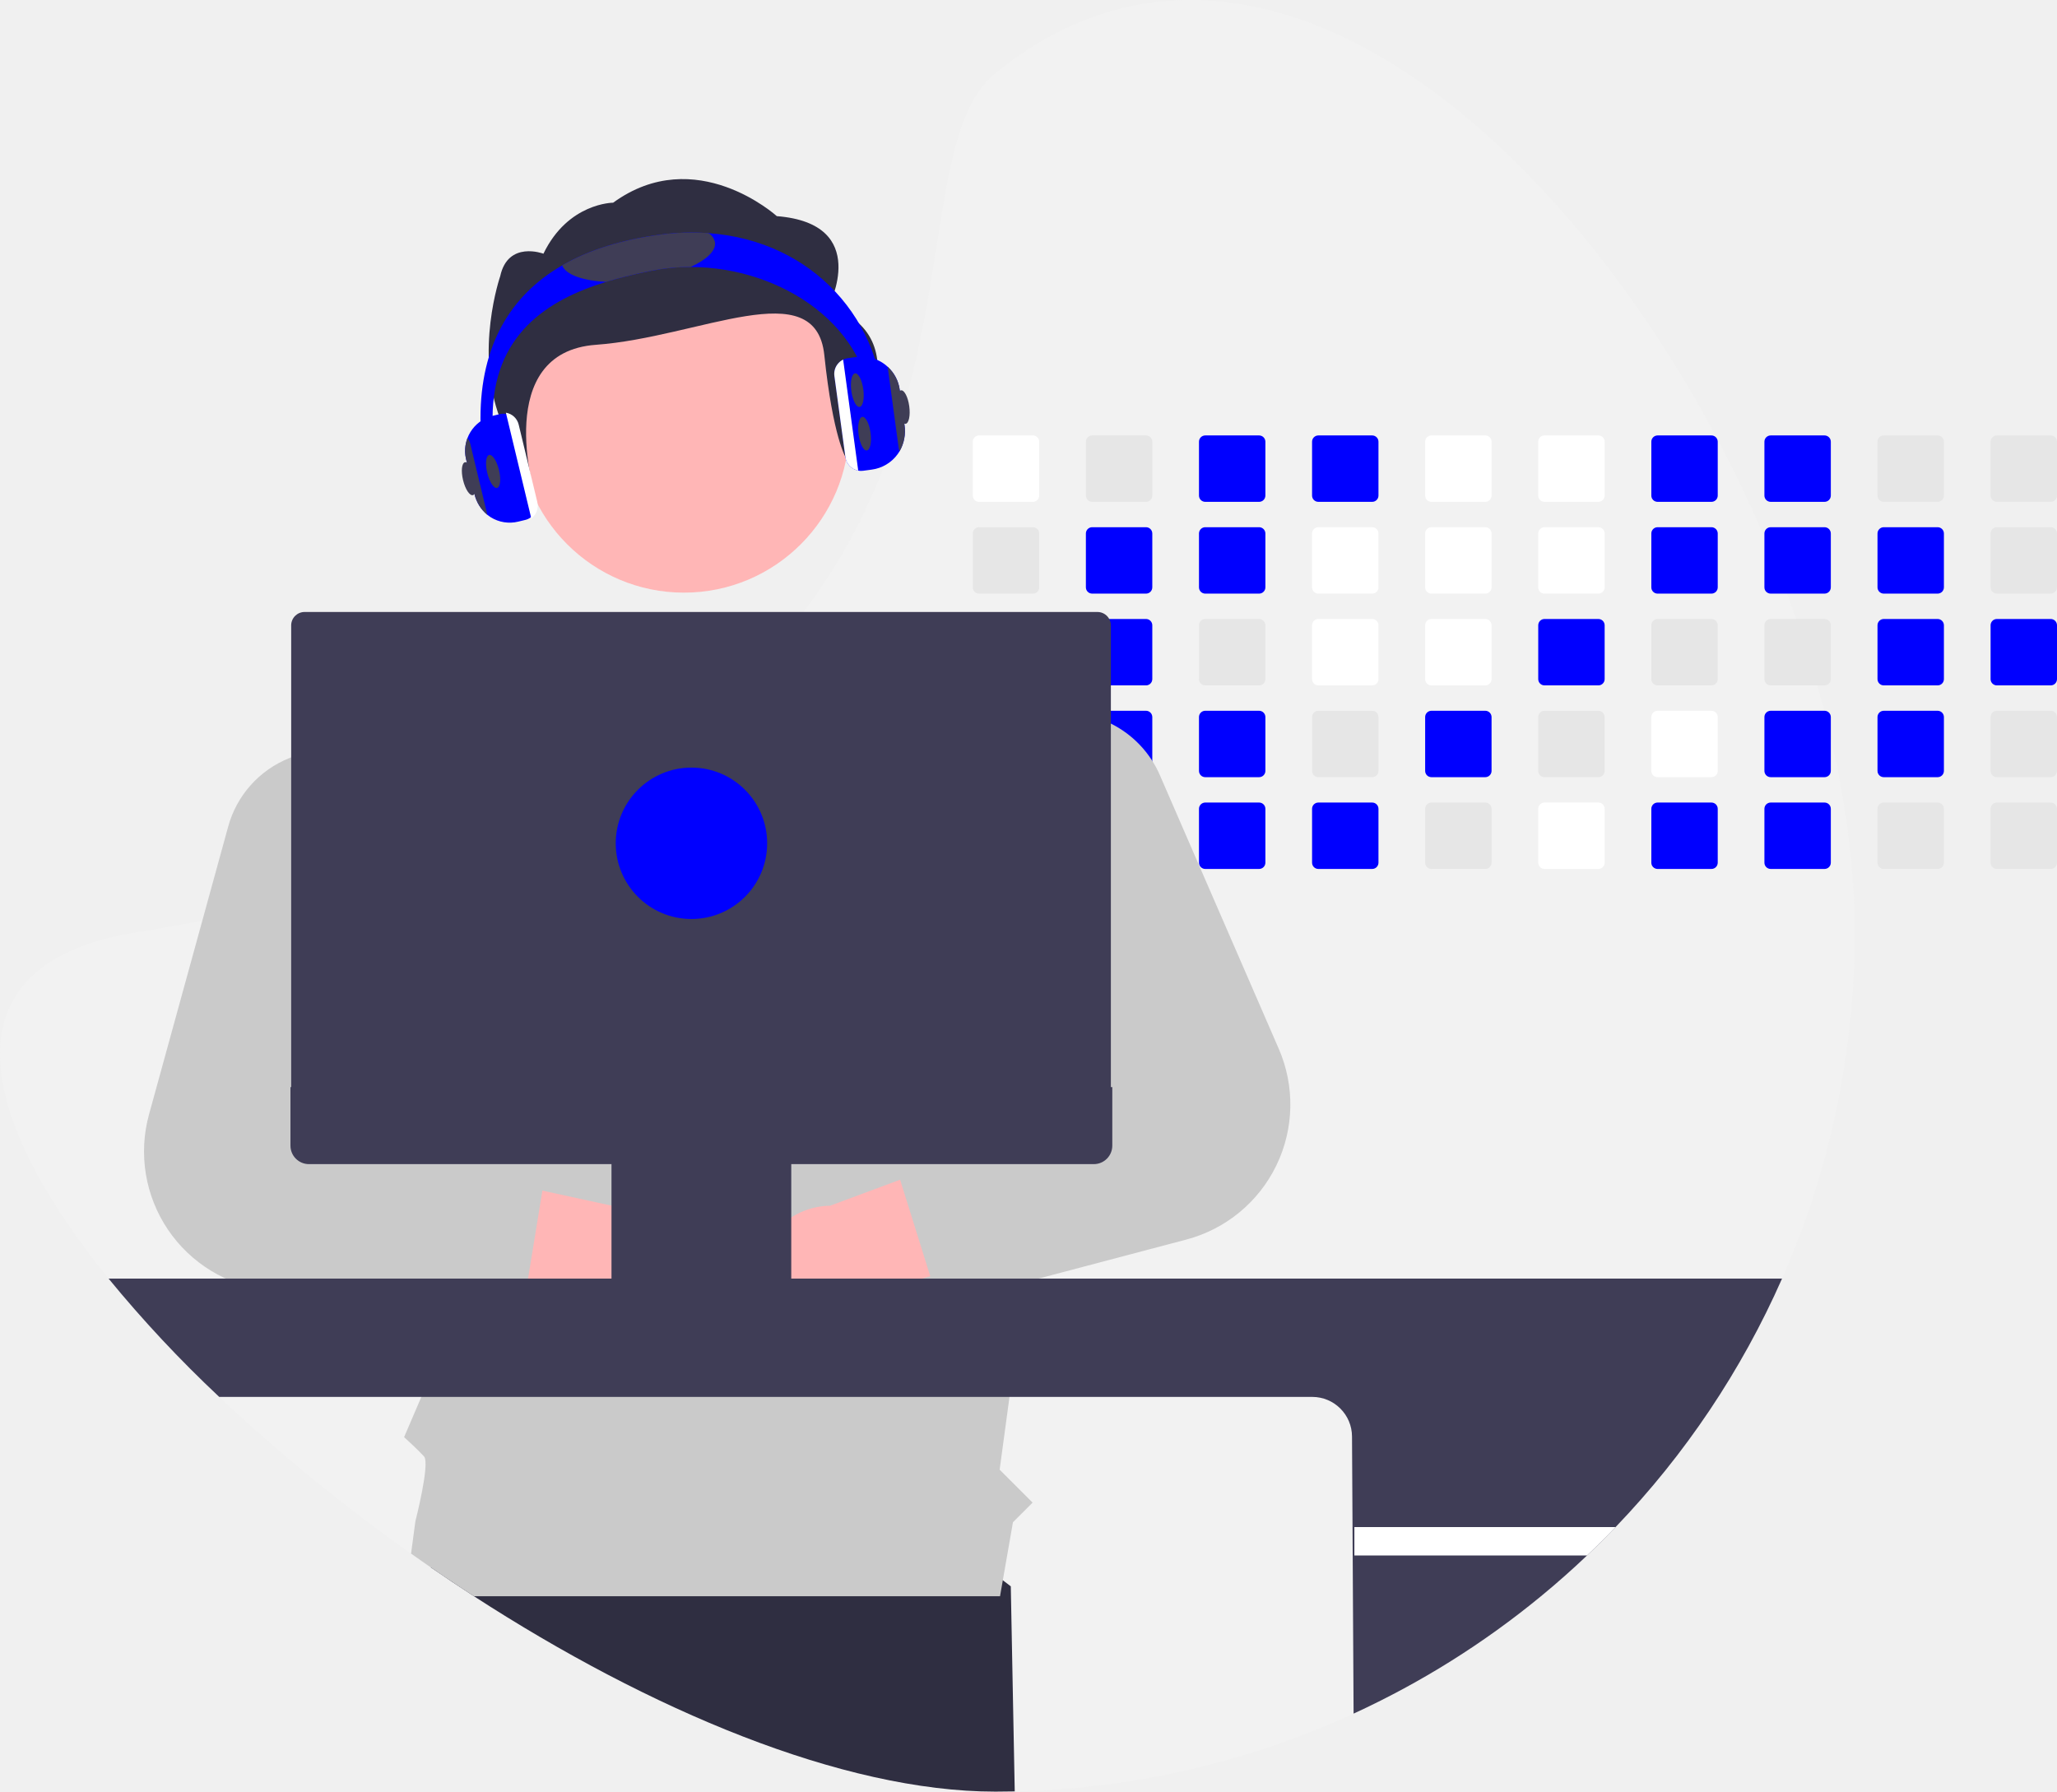
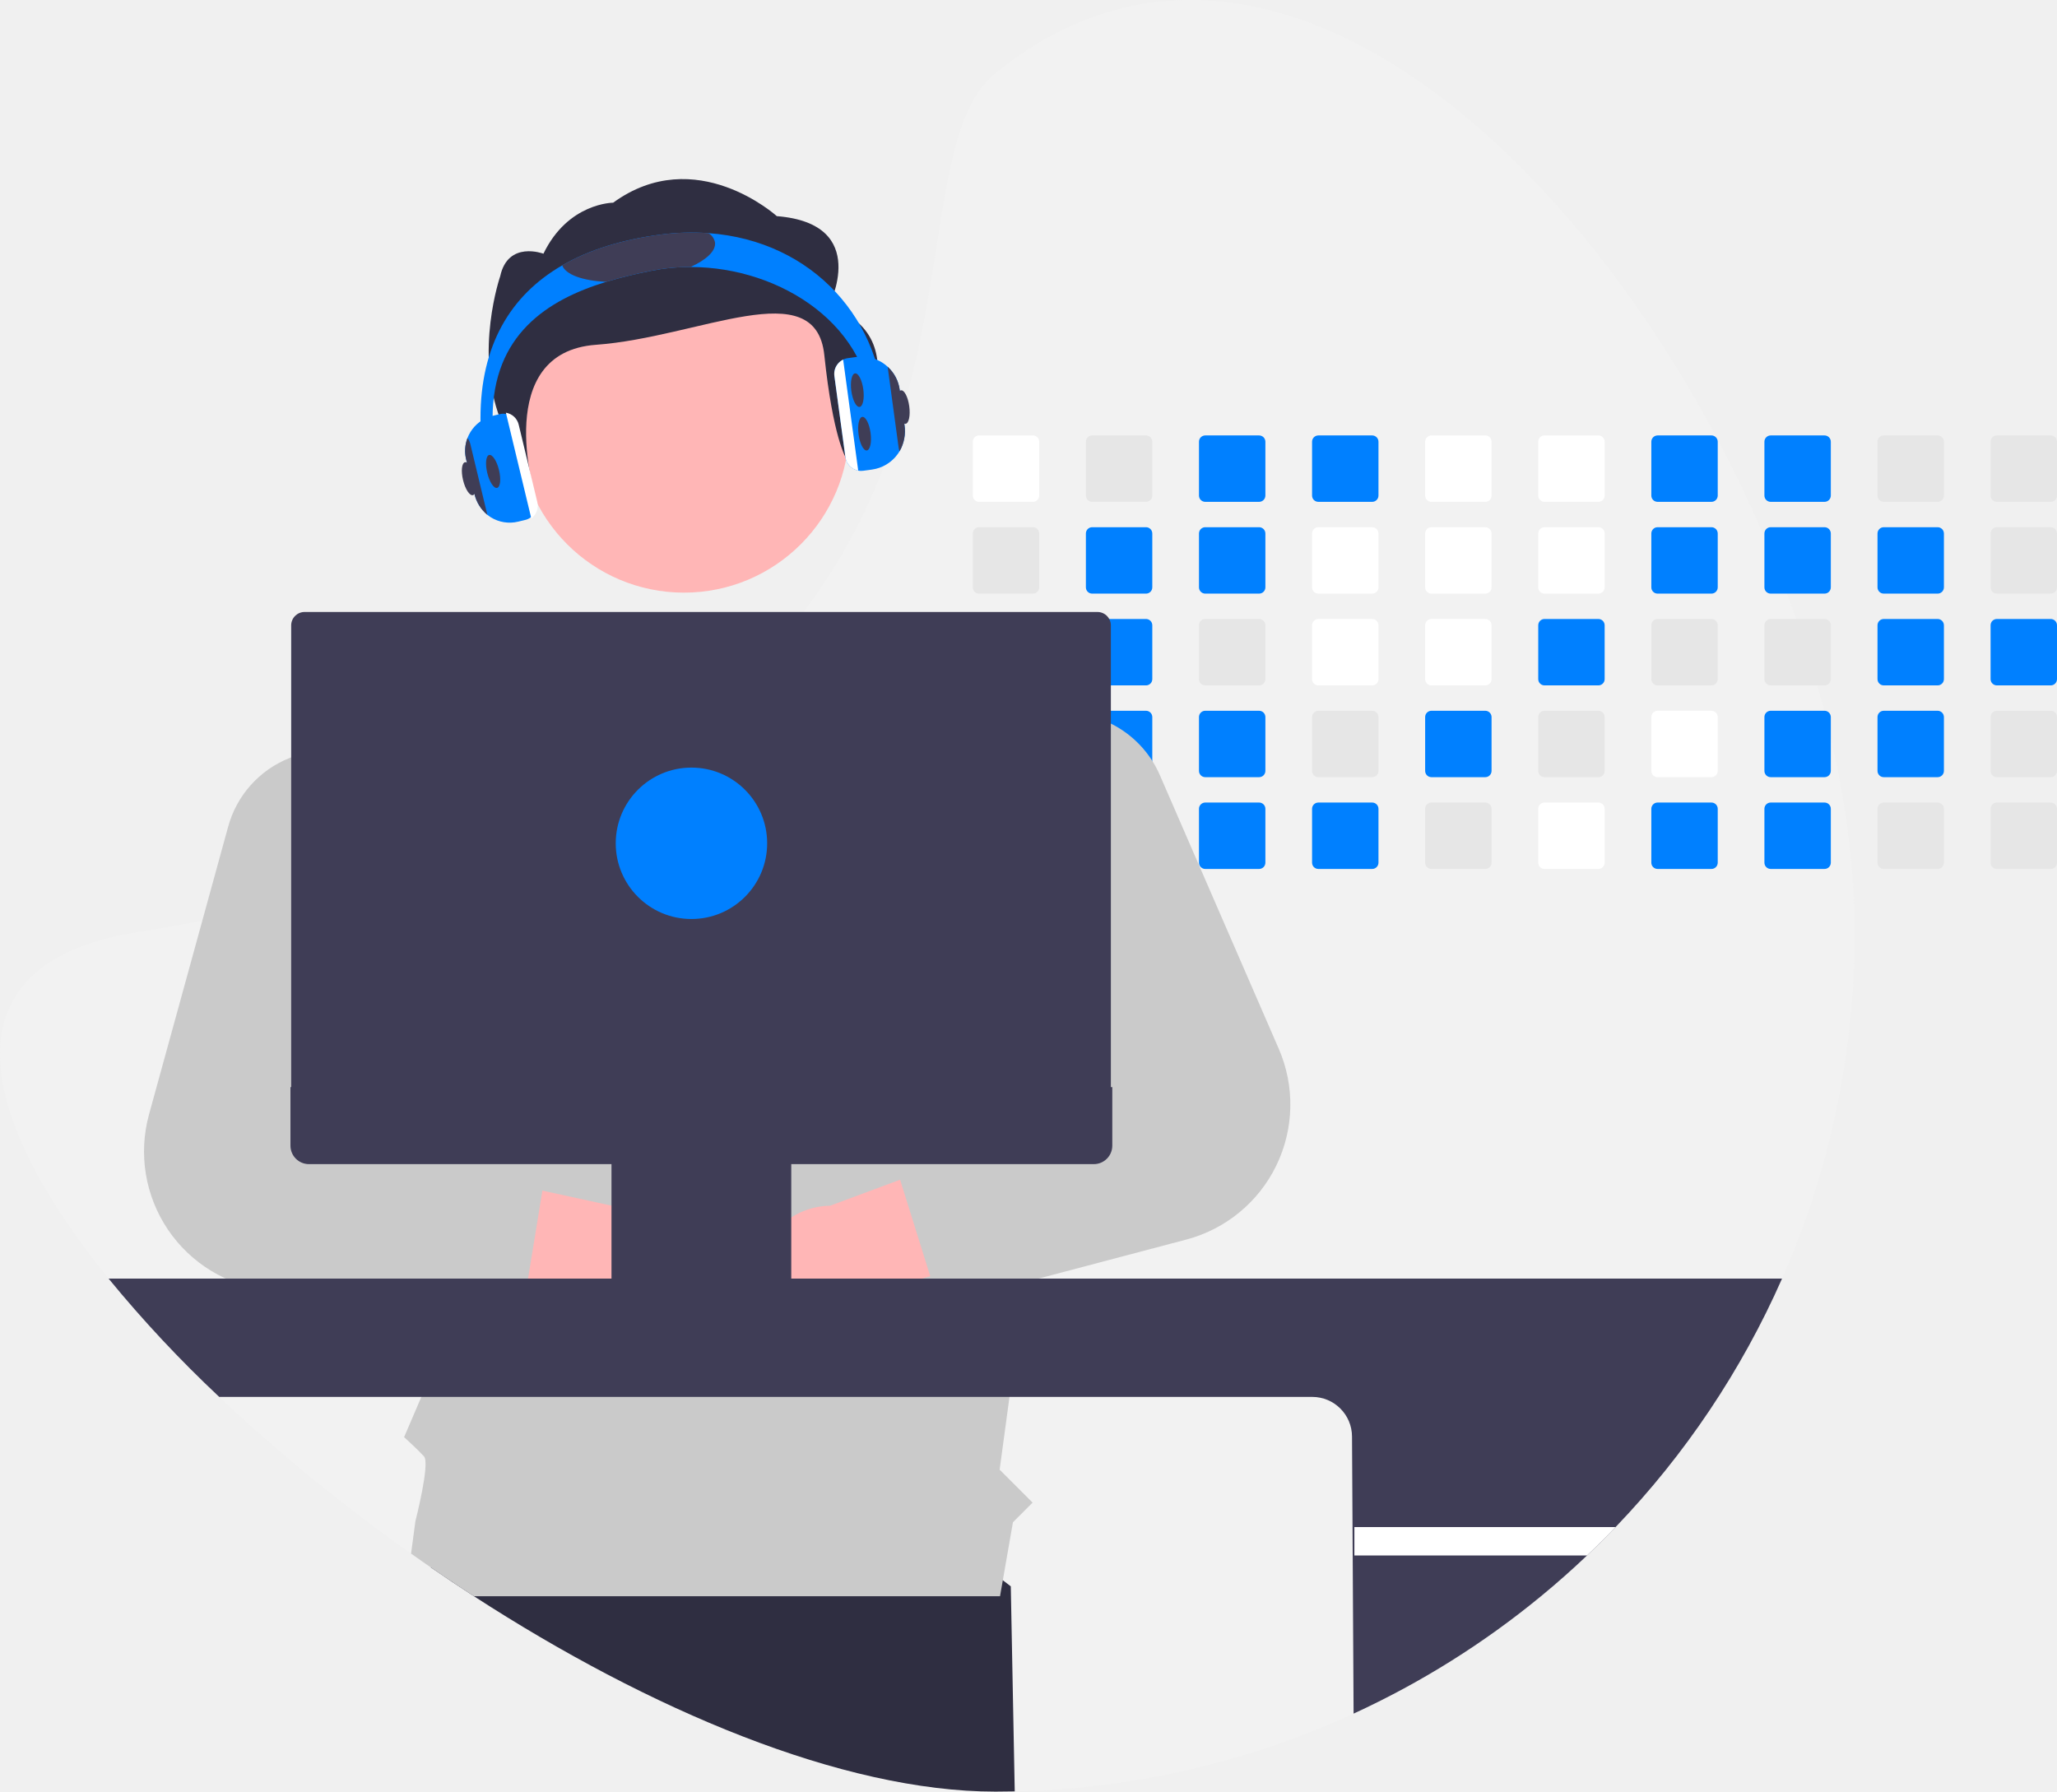
<svg xmlns="http://www.w3.org/2000/svg" data-name="Layer 1" width="850.538" height="740.83" viewBox="0 0 850.538 740.83">
  <path d="M941.609,465.125a354.21,354.21,0,0,1-98.85,245.9q-5.745,6.015-11.8,11.74-9.225,8.775-19.07,16.87a353.934,353.934,0,0,1-217.58,80.69q-3.975.09-7.98.09c-63.43,0-143.21-33.88-215.61-80.78q-8.985-5.82-17.81-11.91-4.125-2.82-8.21-5.72a730.43,730.43,0,0,1-79.32-64.8,514.116,514.116,0,0,1-45.75-48.92c-55.63-68.62-67.9-130.45,11.41-143.16q14.085-2.25,27.34-4.81,19.2-3.69,36.75-7.97,23.64-5.745,44.42-12.46,6.99-2.25,13.66-4.59c65.74-23.09,109.74-53.2,139.69-85.87q7.62-8.295,14.05-16.79a236.055,236.055,0,0,0,17.83-27.12,254.898,254.898,0,0,0,18.41-41.05l.27-.78c23.83-68.74,16.58-132.5,42.87-153.84,112.38-91.23,252.29,38.69,317.96,191.9q4.965,11.58,9.34,23.3,1.965,5.235,3.79,10.49,4.8,13.695,8.71,27.46,1.5,5.25,2.86,10.49c.97,3.77,1.9,7.53,2.76,11.29C938.139,412.305,941.609,439.455,941.609,465.125Z" transform="translate(-174.731 -79.58524)" fill="#f2f2f2" />
  <path d="M594.309,820.325q-3.975.09-7.98.09c-63.43,0-143.21-33.88-215.61-80.78q-8.985-5.82-17.81-11.91l5.16-31.4,156.21-20.74,78.4,59.95Z" transform="translate(-174.731 -79.58524)" fill="#2f2e41" />
  <path d="M601.829,259.635h-22.26a2.601,2.601,0,0,0-2.6,2.6v22.27a2.593,2.593,0,0,0,2.6,2.59h22.26a2.599,2.599,0,0,0,2.6-2.59v-22.27A2.608,2.608,0,0,0,601.829,259.635Z" transform="translate(-174.731 -79.58524)" fill="#fff" />
  <path d="M601.829,297.585h-22.26a2.601,2.601,0,0,0-2.6,2.6v22.27a2.593,2.593,0,0,0,2.6,2.59h22.26a2.599,2.599,0,0,0,2.6-2.59v-22.27A2.608,2.608,0,0,0,601.829,297.585Z" transform="translate(-174.731 -79.58524)" fill="#e6e6e6" />
  <path d="M601.829,335.535h-22.26a2.601,2.601,0,0,0-2.6,2.6v22.26a2.595,2.595,0,0,0,2.6,2.6h22.26a2.601,2.601,0,0,0,2.6-2.6v-22.26A2.608,2.608,0,0,0,601.829,335.535Z" transform="translate(-174.731 -79.58524)" fill="#e6e6e6" />
  <path d="M604.389,375.625a2.617,2.617,0,0,0-2.56-2.14h-22.26a2.601,2.601,0,0,0-2.6,2.6v22.26a2.595,2.595,0,0,0,2.6,2.6h22.26a2.601,2.601,0,0,0,2.6-2.6v-22.26A2.313,2.313,0,0,0,604.389,375.625Z" transform="translate(-174.731 -79.58524)" fill="#e6e6e6" />
  <path d="M602.839,411.635a2.634,2.634,0,0,0-1.01-.2h-22.26a2.595,2.595,0,0,0-2.6,2.6v22.26a2.588,2.588,0,0,0,2.6,2.6h22.26a2.601,2.601,0,0,0,2.6-2.6v-22.26A2.616,2.616,0,0,0,602.839,411.635Z" transform="translate(-174.731 -79.58524)" fill="#e6e6e6" />
  <path d="M648.589,259.635h-22.26a2.601,2.601,0,0,0-2.6,2.6v22.27a2.593,2.593,0,0,0,2.6,2.59h22.26a2.599,2.599,0,0,0,2.6-2.59v-22.27A2.608,2.608,0,0,0,648.589,259.635Z" transform="translate(-174.731 -79.58524)" fill="#e6e6e6" />
-   <path d="M648.589,297.585h-22.26a2.601,2.601,0,0,0-2.6,2.6v22.27a2.593,2.593,0,0,0,2.6,2.59h22.26a2.599,2.599,0,0,0,2.6-2.59v-22.27A2.608,2.608,0,0,0,648.589,297.585Z" transform="translate(-174.731 -79.58524)" fill="#0000FF" />
-   <path d="M648.589,335.535h-22.26a2.601,2.601,0,0,0-2.6,2.6v22.26a2.595,2.595,0,0,0,2.6,2.6h22.26a2.601,2.601,0,0,0,2.6-2.6v-22.26A2.608,2.608,0,0,0,648.589,335.535Z" transform="translate(-174.731 -79.58524)" fill="#0000FF" />
-   <path d="M648.589,373.485h-22.26a2.593,2.593,0,0,0-2.46,1.78,2.478,2.478,0,0,0-.14.82v22.26a2.595,2.595,0,0,0,2.6,2.6h22.26a2.601,2.601,0,0,0,2.6-2.6v-22.26A2.608,2.608,0,0,0,648.589,373.485Z" transform="translate(-174.731 -79.58524)" fill="#0000FF" />
+   <path d="M648.589,297.585h-22.26a2.601,2.601,0,0,0-2.6,2.6v22.27a2.593,2.593,0,0,0,2.6,2.59h22.26a2.599,2.599,0,0,0,2.6-2.59v-22.27A2.608,2.608,0,0,0,648.589,297.585Z" transform="translate(-174.731 -79.58524)" fill="#0080FF" />
+   <path d="M648.589,335.535h-22.26a2.601,2.601,0,0,0-2.6,2.6v22.26a2.595,2.595,0,0,0,2.6,2.6h22.26a2.601,2.601,0,0,0,2.6-2.6v-22.26A2.608,2.608,0,0,0,648.589,335.535Z" transform="translate(-174.731 -79.58524)" fill="#0080FF" />
+   <path d="M648.589,373.485h-22.26a2.593,2.593,0,0,0-2.46,1.78,2.478,2.478,0,0,0-.14.82v22.26a2.595,2.595,0,0,0,2.6,2.6h22.26a2.601,2.601,0,0,0,2.6-2.6v-22.26A2.608,2.608,0,0,0,648.589,373.485Z" transform="translate(-174.731 -79.58524)" fill="#0080FF" />
  <path d="M648.589,411.435h-22.26a2.595,2.595,0,0,0-2.6,2.6v22.26a2.595,2.595,0,0,0,2.6,2.6h22.26a2.601,2.601,0,0,0,2.6-2.6v-22.26A2.601,2.601,0,0,0,648.589,411.435Z" transform="translate(-174.731 -79.58524)" fill="#e6e6e6" />
-   <path d="M695.349,259.635h-22.26a2.601,2.601,0,0,0-2.6,2.6v22.27a2.593,2.593,0,0,0,2.6,2.59h22.26a2.599,2.599,0,0,0,2.6-2.59v-22.27A2.608,2.608,0,0,0,695.349,259.635Z" transform="translate(-174.731 -79.58524)" fill="#0000FF" />
-   <path d="M695.349,297.585h-22.26a2.601,2.601,0,0,0-2.6,2.6v22.27a2.593,2.593,0,0,0,2.6,2.59h22.26a2.599,2.599,0,0,0,2.6-2.59v-22.27A2.608,2.608,0,0,0,695.349,297.585Z" transform="translate(-174.731 -79.58524)" fill="#0000FF" />
+   <path d="M695.349,259.635h-22.26a2.601,2.601,0,0,0-2.6,2.6v22.27a2.593,2.593,0,0,0,2.6,2.59h22.26a2.599,2.599,0,0,0,2.6-2.59v-22.27A2.608,2.608,0,0,0,695.349,259.635Z" transform="translate(-174.731 -79.58524)" fill="#0080FF" />
+   <path d="M695.349,297.585h-22.26a2.601,2.601,0,0,0-2.6,2.6v22.27a2.593,2.593,0,0,0,2.6,2.59h22.26a2.599,2.599,0,0,0,2.6-2.59v-22.27A2.608,2.608,0,0,0,695.349,297.585Z" transform="translate(-174.731 -79.58524)" fill="#0080FF" />
  <path d="M695.349,335.535h-22.26a2.601,2.601,0,0,0-2.6,2.6v22.26a2.595,2.595,0,0,0,2.6,2.6h22.26a2.601,2.601,0,0,0,2.6-2.6v-22.26A2.608,2.608,0,0,0,695.349,335.535Z" transform="translate(-174.731 -79.58524)" fill="#e6e6e6" />
-   <path d="M695.349,373.485h-22.26a2.601,2.601,0,0,0-2.6,2.6v22.26a2.595,2.595,0,0,0,2.6,2.6h22.26a2.601,2.601,0,0,0,2.6-2.6v-22.26A2.608,2.608,0,0,0,695.349,373.485Z" transform="translate(-174.731 -79.58524)" fill="#0000FF" />
-   <path d="M695.349,411.435h-22.26a2.595,2.595,0,0,0-2.6,2.6v22.26a2.595,2.595,0,0,0,2.6,2.6h22.26a2.601,2.601,0,0,0,2.6-2.6v-22.26A2.601,2.601,0,0,0,695.349,411.435Z" transform="translate(-174.731 -79.58524)" fill="#0000FF" />
-   <path d="M742.109,259.635h-22.26a2.601,2.601,0,0,0-2.6,2.6v22.27a2.593,2.593,0,0,0,2.6,2.59h22.26a2.599,2.599,0,0,0,2.6-2.59v-22.27A2.608,2.608,0,0,0,742.109,259.635Z" transform="translate(-174.731 -79.58524)" fill="#0000FF" />
+   <path d="M695.349,373.485h-22.26a2.601,2.601,0,0,0-2.6,2.6v22.26a2.595,2.595,0,0,0,2.6,2.6h22.26a2.601,2.601,0,0,0,2.6-2.6v-22.26A2.608,2.608,0,0,0,695.349,373.485Z" transform="translate(-174.731 -79.58524)" fill="#0080FF" />
+   <path d="M695.349,411.435h-22.26a2.595,2.595,0,0,0-2.6,2.6v22.26a2.595,2.595,0,0,0,2.6,2.6h22.26a2.601,2.601,0,0,0,2.6-2.6v-22.26A2.601,2.601,0,0,0,695.349,411.435Z" transform="translate(-174.731 -79.58524)" fill="#0080FF" />
+   <path d="M742.109,259.635h-22.26a2.601,2.601,0,0,0-2.6,2.6v22.27a2.593,2.593,0,0,0,2.6,2.59h22.26a2.599,2.599,0,0,0,2.6-2.59v-22.27A2.608,2.608,0,0,0,742.109,259.635Z" transform="translate(-174.731 -79.58524)" fill="#0080FF" />
  <path d="M742.109,297.585h-22.26a2.601,2.601,0,0,0-2.6,2.6v22.27a2.593,2.593,0,0,0,2.6,2.59h22.26a2.599,2.599,0,0,0,2.6-2.59v-22.27A2.608,2.608,0,0,0,742.109,297.585Z" transform="translate(-174.731 -79.58524)" fill="#fff" />
  <path d="M742.109,335.535h-22.26a2.601,2.601,0,0,0-2.6,2.6v22.26a2.595,2.595,0,0,0,2.6,2.6h22.26a2.601,2.601,0,0,0,2.6-2.6v-22.26A2.608,2.608,0,0,0,742.109,335.535Z" transform="translate(-174.731 -79.58524)" fill="#fff" />
  <path d="M742.109,373.485h-22.26a2.601,2.601,0,0,0-2.6,2.6v22.26a2.595,2.595,0,0,0,2.6,2.6h22.26a2.601,2.601,0,0,0,2.6-2.6v-22.26A2.608,2.608,0,0,0,742.109,373.485Z" transform="translate(-174.731 -79.58524)" fill="#e6e6e6" />
-   <path d="M742.109,411.435h-22.26a2.595,2.595,0,0,0-2.6,2.6v22.26a2.595,2.595,0,0,0,2.6,2.6h22.26a2.601,2.601,0,0,0,2.6-2.6v-22.26A2.601,2.601,0,0,0,742.109,411.435Z" transform="translate(-174.731 -79.58524)" fill="#0000FF" />
+   <path d="M742.109,411.435h-22.26a2.595,2.595,0,0,0-2.6,2.6v22.26a2.595,2.595,0,0,0,2.6,2.6h22.26a2.601,2.601,0,0,0,2.6-2.6v-22.26A2.601,2.601,0,0,0,742.109,411.435Z" transform="translate(-174.731 -79.58524)" fill="#0080FF" />
  <path d="M788.869,259.635h-22.27a2.599,2.599,0,0,0-2.59,2.6v22.27a2.591,2.591,0,0,0,2.59,2.59h22.27a2.599,2.599,0,0,0,2.6-2.59v-22.27A2.608,2.608,0,0,0,788.869,259.635Z" transform="translate(-174.731 -79.58524)" fill="#fff" />
  <path d="M788.869,297.585h-22.27a2.599,2.599,0,0,0-2.59,2.6v22.27a2.59,2.59,0,0,0,2.59,2.59h22.27a2.599,2.599,0,0,0,2.6-2.59v-22.27A2.608,2.608,0,0,0,788.869,297.585Z" transform="translate(-174.731 -79.58524)" fill="#fff" />
  <path d="M788.869,335.535h-22.27a2.599,2.599,0,0,0-2.59,2.6v22.26a2.593,2.593,0,0,0,2.59,2.6h22.27a2.601,2.601,0,0,0,2.6-2.6v-22.26A2.608,2.608,0,0,0,788.869,335.535Z" transform="translate(-174.731 -79.58524)" fill="#fff" />
-   <path d="M788.869,373.485h-22.27a2.599,2.599,0,0,0-2.59,2.6v22.26a2.593,2.593,0,0,0,2.59,2.6h22.27a2.601,2.601,0,0,0,2.6-2.6v-22.26A2.608,2.608,0,0,0,788.869,373.485Z" transform="translate(-174.731 -79.58524)" fill="#0000FF" />
+   <path d="M788.869,373.485h-22.27a2.599,2.599,0,0,0-2.59,2.6v22.26a2.593,2.593,0,0,0,2.59,2.6h22.27a2.601,2.601,0,0,0,2.6-2.6v-22.26A2.608,2.608,0,0,0,788.869,373.485Z" transform="translate(-174.731 -79.58524)" fill="#0080FF" />
  <path d="M788.869,411.435h-22.27a2.593,2.593,0,0,0-2.59,2.6v22.26a2.593,2.593,0,0,0,2.59,2.6h22.27a2.601,2.601,0,0,0,2.6-2.6v-22.26A2.601,2.601,0,0,0,788.869,411.435Z" transform="translate(-174.731 -79.58524)" fill="#e6e6e6" />
  <path d="M835.629,259.635h-22.27a2.599,2.599,0,0,0-2.59,2.6v22.27a2.591,2.591,0,0,0,2.59,2.59h22.27a2.599,2.599,0,0,0,2.6-2.59v-22.27A2.608,2.608,0,0,0,835.629,259.635Z" transform="translate(-174.731 -79.58524)" fill="#fff" />
  <path d="M835.629,297.585h-22.27a2.599,2.599,0,0,0-2.59,2.6v22.27a2.59,2.59,0,0,0,2.59,2.59h22.27a2.599,2.599,0,0,0,2.6-2.59v-22.27A2.608,2.608,0,0,0,835.629,297.585Z" transform="translate(-174.731 -79.58524)" fill="#fff" />
-   <path d="M835.629,335.535h-22.27a2.599,2.599,0,0,0-2.59,2.6v22.26a2.593,2.593,0,0,0,2.59,2.6h22.27a2.601,2.601,0,0,0,2.6-2.6v-22.26A2.608,2.608,0,0,0,835.629,335.535Z" transform="translate(-174.731 -79.58524)" fill="#0000FF" />
+   <path d="M835.629,335.535h-22.27a2.599,2.599,0,0,0-2.59,2.6v22.26a2.593,2.593,0,0,0,2.59,2.6h22.27a2.601,2.601,0,0,0,2.6-2.6v-22.26A2.608,2.608,0,0,0,835.629,335.535Z" transform="translate(-174.731 -79.58524)" fill="#0080FF" />
  <path d="M835.629,373.485h-22.27a2.599,2.599,0,0,0-2.59,2.6v22.26a2.593,2.593,0,0,0,2.59,2.6h22.27a2.601,2.601,0,0,0,2.6-2.6v-22.26A2.608,2.608,0,0,0,835.629,373.485Z" transform="translate(-174.731 -79.58524)" fill="#e6e6e6" />
  <path d="M835.629,411.435h-22.27a2.593,2.593,0,0,0-2.59,2.6v22.26a2.593,2.593,0,0,0,2.59,2.6h22.27a2.601,2.601,0,0,0,2.6-2.6v-22.26A2.601,2.601,0,0,0,835.629,411.435Z" transform="translate(-174.731 -79.58524)" fill="#fff" />
-   <path d="M882.389,259.635h-22.27a2.599,2.599,0,0,0-2.59,2.6v22.27a2.591,2.591,0,0,0,2.59,2.59h22.27a2.599,2.599,0,0,0,2.6-2.59v-22.27A2.608,2.608,0,0,0,882.389,259.635Z" transform="translate(-174.731 -79.58524)" fill="#0000FF" />
-   <path d="M882.389,297.585h-22.27a2.599,2.599,0,0,0-2.59,2.6v22.27a2.59,2.59,0,0,0,2.59,2.59h22.27a2.599,2.599,0,0,0,2.6-2.59v-22.27A2.608,2.608,0,0,0,882.389,297.585Z" transform="translate(-174.731 -79.58524)" fill="#0000FF" />
+   <path d="M882.389,259.635h-22.27a2.599,2.599,0,0,0-2.59,2.6v22.27a2.591,2.591,0,0,0,2.59,2.59h22.27a2.599,2.599,0,0,0,2.6-2.59v-22.27A2.608,2.608,0,0,0,882.389,259.635Z" transform="translate(-174.731 -79.58524)" fill="#0080FF" />
+   <path d="M882.389,297.585h-22.27a2.599,2.599,0,0,0-2.59,2.6v22.27a2.59,2.59,0,0,0,2.59,2.59h22.27a2.599,2.599,0,0,0,2.6-2.59v-22.27A2.608,2.608,0,0,0,882.389,297.585Z" transform="translate(-174.731 -79.58524)" fill="#0080FF" />
  <path d="M882.389,335.535h-22.27a2.599,2.599,0,0,0-2.59,2.6v22.26a2.593,2.593,0,0,0,2.59,2.6h22.27a2.601,2.601,0,0,0,2.6-2.6v-22.26A2.608,2.608,0,0,0,882.389,335.535Z" transform="translate(-174.731 -79.58524)" fill="#e6e6e6" />
  <path d="M882.389,373.485h-22.27a2.599,2.599,0,0,0-2.59,2.6v22.26a2.593,2.593,0,0,0,2.59,2.6h22.27a2.601,2.601,0,0,0,2.6-2.6v-22.26A2.608,2.608,0,0,0,882.389,373.485Z" transform="translate(-174.731 -79.58524)" fill="#fff" />
-   <path d="M882.389,411.435h-22.27a2.593,2.593,0,0,0-2.59,2.6v22.26a2.593,2.593,0,0,0,2.59,2.6h22.27a2.601,2.601,0,0,0,2.6-2.6v-22.26A2.601,2.601,0,0,0,882.389,411.435Z" transform="translate(-174.731 -79.58524)" fill="#0000FF" />
-   <path d="M929.149,259.635h-22.27a2.599,2.599,0,0,0-2.59,2.6v22.27a2.591,2.591,0,0,0,2.59,2.59h22.27a2.599,2.599,0,0,0,2.6-2.59v-22.27A2.608,2.608,0,0,0,929.149,259.635Z" transform="translate(-174.731 -79.58524)" fill="#0000FF" />
-   <path d="M929.149,297.585h-22.27a2.599,2.599,0,0,0-2.59,2.6v22.27a2.59,2.59,0,0,0,2.59,2.59h22.27a2.599,2.599,0,0,0,2.6-2.59v-22.27A2.608,2.608,0,0,0,929.149,297.585Z" transform="translate(-174.731 -79.58524)" fill="#0000FF" />
+   <path d="M882.389,411.435h-22.27a2.593,2.593,0,0,0-2.59,2.6v22.26a2.593,2.593,0,0,0,2.59,2.6h22.27a2.601,2.601,0,0,0,2.6-2.6v-22.26A2.601,2.601,0,0,0,882.389,411.435Z" transform="translate(-174.731 -79.58524)" fill="#0080FF" />
+   <path d="M929.149,259.635h-22.27a2.599,2.599,0,0,0-2.59,2.6v22.27a2.591,2.591,0,0,0,2.59,2.59h22.27a2.599,2.599,0,0,0,2.6-2.59v-22.27A2.608,2.608,0,0,0,929.149,259.635Z" transform="translate(-174.731 -79.58524)" fill="#0080FF" />
+   <path d="M929.149,297.585h-22.27a2.599,2.599,0,0,0-2.59,2.6v22.27a2.59,2.59,0,0,0,2.59,2.59h22.27a2.599,2.599,0,0,0,2.6-2.59v-22.27A2.608,2.608,0,0,0,929.149,297.585Z" transform="translate(-174.731 -79.58524)" fill="#0080FF" />
  <path d="M929.149,335.535h-22.27a2.599,2.599,0,0,0-2.59,2.6v22.26a2.593,2.593,0,0,0,2.59,2.6h22.27a2.601,2.601,0,0,0,2.6-2.6v-22.26A2.608,2.608,0,0,0,929.149,335.535Z" transform="translate(-174.731 -79.58524)" fill="#e6e6e6" />
-   <path d="M929.149,373.485h-22.27a2.599,2.599,0,0,0-2.59,2.6v22.26a2.593,2.593,0,0,0,2.59,2.6h22.27a2.601,2.601,0,0,0,2.6-2.6v-22.26A2.608,2.608,0,0,0,929.149,373.485Z" transform="translate(-174.731 -79.58524)" fill="#0000FF" />
-   <path d="M929.149,411.435h-22.27a2.593,2.593,0,0,0-2.59,2.6v22.26a2.593,2.593,0,0,0,2.59,2.6h22.27a2.601,2.601,0,0,0,2.6-2.6v-22.26A2.601,2.601,0,0,0,929.149,411.435Z" transform="translate(-174.731 -79.58524)" fill="#0000FF" />
+   <path d="M929.149,373.485h-22.27a2.599,2.599,0,0,0-2.59,2.6v22.26a2.593,2.593,0,0,0,2.59,2.6h22.27a2.601,2.601,0,0,0,2.6-2.6v-22.26A2.608,2.608,0,0,0,929.149,373.485Z" transform="translate(-174.731 -79.58524)" fill="#0080FF" />
+   <path d="M929.149,411.435h-22.27a2.593,2.593,0,0,0-2.59,2.6v22.26a2.593,2.593,0,0,0,2.59,2.6h22.27a2.601,2.601,0,0,0,2.6-2.6v-22.26A2.601,2.601,0,0,0,929.149,411.435Z" transform="translate(-174.731 -79.58524)" fill="#0080FF" />
  <path d="M975.909,259.635h-22.27a2.599,2.599,0,0,0-2.59,2.6v22.27a2.591,2.591,0,0,0,2.59,2.59h22.27a2.599,2.599,0,0,0,2.6-2.59v-22.27A2.608,2.608,0,0,0,975.909,259.635Z" transform="translate(-174.731 -79.58524)" fill="#e6e6e6" />
-   <path d="M975.909,297.585h-22.27a2.599,2.599,0,0,0-2.59,2.6v22.27a2.59,2.59,0,0,0,2.59,2.59h22.27a2.599,2.599,0,0,0,2.6-2.59v-22.27A2.608,2.608,0,0,0,975.909,297.585Z" transform="translate(-174.731 -79.58524)" fill="#0000FF" />
-   <path d="M975.909,335.535h-22.27a2.599,2.599,0,0,0-2.59,2.6v22.26a2.593,2.593,0,0,0,2.59,2.6h22.27a2.601,2.601,0,0,0,2.6-2.6v-22.26A2.608,2.608,0,0,0,975.909,335.535Z" transform="translate(-174.731 -79.58524)" fill="#0000FF" />
-   <path d="M975.909,373.485h-22.27a2.599,2.599,0,0,0-2.59,2.6v22.26a2.593,2.593,0,0,0,2.59,2.6h22.27a2.601,2.601,0,0,0,2.6-2.6v-22.26A2.608,2.608,0,0,0,975.909,373.485Z" transform="translate(-174.731 -79.58524)" fill="#0000FF" />
+   <path d="M975.909,297.585h-22.27a2.599,2.599,0,0,0-2.59,2.6v22.27a2.59,2.59,0,0,0,2.59,2.59h22.27a2.599,2.599,0,0,0,2.6-2.59v-22.27A2.608,2.608,0,0,0,975.909,297.585Z" transform="translate(-174.731 -79.58524)" fill="#0080FF" />
+   <path d="M975.909,335.535h-22.27a2.599,2.599,0,0,0-2.59,2.6v22.26a2.593,2.593,0,0,0,2.59,2.6h22.27a2.601,2.601,0,0,0,2.6-2.6v-22.26A2.608,2.608,0,0,0,975.909,335.535Z" transform="translate(-174.731 -79.58524)" fill="#0080FF" />
+   <path d="M975.909,373.485h-22.27a2.599,2.599,0,0,0-2.59,2.6v22.26a2.593,2.593,0,0,0,2.59,2.6h22.27a2.601,2.601,0,0,0,2.6-2.6v-22.26A2.608,2.608,0,0,0,975.909,373.485Z" transform="translate(-174.731 -79.58524)" fill="#0080FF" />
  <path d="M975.909,411.435h-22.27a2.593,2.593,0,0,0-2.59,2.6v22.26a2.593,2.593,0,0,0,2.59,2.6h22.27a2.601,2.601,0,0,0,2.6-2.6v-22.26A2.601,2.601,0,0,0,975.909,411.435Z" transform="translate(-174.731 -79.58524)" fill="#e6e6e6" />
  <path d="M1022.669,259.635h-22.27a2.599,2.599,0,0,0-2.59,2.6v22.27a2.591,2.591,0,0,0,2.59,2.59h22.27a2.599,2.599,0,0,0,2.6-2.59v-22.27A2.608,2.608,0,0,0,1022.669,259.635Z" transform="translate(-174.731 -79.58524)" fill="#e6e6e6" />
  <path d="M1022.669,297.585h-22.27a2.599,2.599,0,0,0-2.59,2.6v22.27a2.591,2.591,0,0,0,2.59,2.59h22.27a2.599,2.599,0,0,0,2.6-2.59v-22.27A2.608,2.608,0,0,0,1022.669,297.585Z" transform="translate(-174.731 -79.58524)" fill="#e6e6e6" />
-   <path d="M1022.669,335.535h-22.27a2.599,2.599,0,0,0-2.59,2.6v22.26a2.593,2.593,0,0,0,2.59,2.6h22.27a2.601,2.601,0,0,0,2.6-2.6v-22.26A2.608,2.608,0,0,0,1022.669,335.535Z" transform="translate(-174.731 -79.58524)" fill="#0000FF" />
+   <path d="M1022.669,335.535h-22.27a2.599,2.599,0,0,0-2.59,2.6v22.26a2.593,2.593,0,0,0,2.59,2.6h22.27a2.601,2.601,0,0,0,2.6-2.6v-22.26A2.608,2.608,0,0,0,1022.669,335.535Z" transform="translate(-174.731 -79.58524)" fill="#0080FF" />
  <path d="M1022.669,373.485h-22.27a2.599,2.599,0,0,0-2.59,2.6v22.26a2.593,2.593,0,0,0,2.59,2.6h22.27a2.601,2.601,0,0,0,2.6-2.6v-22.26A2.608,2.608,0,0,0,1022.669,373.485Z" transform="translate(-174.731 -79.58524)" fill="#e6e6e6" />
  <path d="M1022.669,411.435h-22.27a2.593,2.593,0,0,0-2.59,2.6v22.26a2.593,2.593,0,0,0,2.59,2.6h22.27a2.601,2.601,0,0,0,2.6-2.6v-22.26A2.601,2.601,0,0,0,1022.669,411.435Z" transform="translate(-174.731 -79.58524)" fill="#e6e6e6" />
  <polygon points="336.095 660.051 335.475 660.051 336.005 659.981 336.095 660.051" fill="#2f2e41" />
  <circle id="b6132315-04e2-4cdb-a713-107c9cd58b0b" data-name="ab6171fa-7d69-4734-b81c-8dff60f9761b" cx="282.814" cy="176.733" r="68.322" fill="#ffb6b6" />
  <path id="f4304bdd-ba2d-4fff-b404-410205410c5d-354" data-name="bf427902-b9bf-4946-b5d7-5c1c7e04535e" d="M517.377,206.226s17.869-34.161-21.444-37.266c0,0-33.515-30.402-67.676-5.558,0,0-18.633,0-28.823,21.086,0,0-14.655-5.558-17.876,9.317,0,0-10.723,31.055,0,59.005,10.723,27.95,14.285,31.055,14.285,31.055s-17.621-58.598,25.27-61.704,90.887-29.909,94.461,4.251,8.953,42.578,8.953,42.578S558.479,220.201,517.377,206.226Z" transform="translate(-174.731 -79.58524)" fill="#2f2e41" />
  <path d="M634.279,424.695l-.22,1.16-2.47,13.04-17.07,90.2-1.01,5.31-2.12,11.23-2.9,15.32-6.43,33.95-1.84,9.73-.69,3.65-.24,1.28-1.91,10.07-.58,3.04-4.66,34.53-4.07,30.09,13.62,13.62-8.12,8.12-5.33,30.53.01.07H370.719q-13.2-8.55-26.02-17.63l1.79-13.4s6.16-23.93,3.57-26.79c-2.58-2.86-8.24-7.97-8.24-7.97l7.13-16.64.99-2.31-1.66-34.43-.04-.83-.55-11.35-.07-1.46-.11-2.19-2.11-43.68-.04-.72-.64-13.24-.6-12.59-.26-5.31-2.57-53.13-1.74-36.08-1.52-31.41,6.11-2.07,65.35-22.21,27.07-35.19,56.34.42,27.58.21,46.02,42.68,10.47,5,.08.04,7.51,3.59,19.04,9.09,20.13,9.62,10.33,4.93Z" transform="translate(-174.731 -79.58524)" fill="#cacaca" />
  <path d="M443.84,637.136a30.286,30.286,0,0,1-40.664-22.43L296.617,599.588l37.043-41.902,95.511,20.78a30.45,30.45,0,0,1,14.669,58.67Z" transform="translate(-174.731 -79.58524)" fill="#ffb6b6" />
  <path d="M396.329,560.955a13.522,13.522,0,0,0-7.89-4.87l-43.72-9.09-4.49-.93a18.933,18.933,0,0,1-12.53-9.07,19.161,19.161,0,0,1-2.45-7.9,18.895,18.895,0,0,1,.89-7.48l15.15-45.65,9.83-29.62a41.792,41.792,0,0,0,2.09-11.05,43.349,43.349,0,0,0-9.07-28.89,42.693,42.693,0,0,0-49.01-13.64c-.25.09-.51.19-.76.29a42.583,42.583,0,0,0-25.31,28.41l-10.68,38.85-22.03,80.09a57.766,57.766,0,0,0,48.96,72.68l62.97,7.38,29.14,3.42a13.497,13.497,0,0,0,14.84-10.73,4.895,4.895,0,0,0,.11-.55l.7-4.32,5.93-36.38.06-.37A13.475,13.475,0,0,0,396.329,560.955Z" transform="translate(-174.731 -79.58524)" fill="#cacaca" />
  <path d="M511.714,638.302a30.286,30.286,0,0,0,37.094-27.94l103.362-29.994L609.588,544.109l-91.626,34.041a30.45,30.45,0,0,0-6.249,60.152Z" transform="translate(-174.731 -79.58524)" fill="#ffb6b6" />
  <path d="M703.489,513.275,654.329,400.135a42.819,42.819,0,0,0-20.27-21.35,43.356,43.356,0,0,0-8.78-3.2c-.47-.12-.94-.23-1.41-.32a42.132,42.132,0,0,0-19.48.36,42.814,42.814,0,0,0-27.34,21.73,1.004,1.004,0,0,0-.08.14,43.1,43.1,0,0,0-.37,38.85l.61,1.22,34.74,69.77a18.9,18.9,0,0,1-10.5,26.19l-2.44.88-43.88,15.85a13.497,13.497,0,0,0-8.33,16.79l.11.35,12.3,39.36c.06.18.12.36.19.54a7.054,7.054,0,0,0,.4.99,13.482,13.482,0,0,0,15.81,7.53l23.68-6.25,4.83-1.28,61.15-16.15a57.76,57.76,0,0,0,38.22-78.86Z" transform="translate(-174.731 -79.58524)" fill="#cacaca" />
  <path d="M219.629,608.285a514.116,514.116,0,0,0,45.75,48.92h451.97a16.446,16.446,0,0,1,16.42,16.43l.65,114.53a355.43,355.43,0,0,0,77.47-48.53q9.84-8.085,19.07-16.87,6.045-5.73,11.8-11.74a355.629,355.629,0,0,0,68.82-102.74Z" transform="translate(-174.731 -79.58524)" fill="#3f3d56" />
  <path d="M842.759,711.025q-5.745,6.015-11.8,11.74H734.749v-11.74Z" transform="translate(-174.731 -79.58524)" fill="#fff" />
  <path d="M633.379,335.535a5.538,5.538,0,0,0-4.87-2.9H300.669a5.555,5.555,0,0,0-5.54,5.55v196.22H634.059V338.185A5.385,5.385,0,0,0,633.379,335.535Z" transform="translate(-174.731 -79.58524)" fill="#3f3d56" />
  <path d="M294.832,529.092V553.306a7.644,7.644,0,0,0,7.644,7.644H427.573v47.787h-1.662a.993.993,0,0,0-.993.993v3.324a.993.993,0,0,0,.993.993h77.658a.993.993,0,0,0,.993-.993v-3.324a.993.993,0,0,0-.993-.993h-1.662V560.95H627.004a7.644,7.644,0,0,0,7.644-7.644V529.092Z" transform="translate(-174.731 -79.58524)" fill="#3f3d56" />
-   <circle cx="285.903" cy="348.704" r="31.306" fill="#0000FF" />
-   <path d="M540.399,252.585h-5c0-37.8-37.41-62.57-75.15-62.59a82.382,82.382,0,0,0-16.35,1.59c-6.06,1.21-12.35,2.66-18.53,4.55-24.37,7.47-46.97,21.91-46.97,56.45a78.591,78.591,0,0,0,2.54,19.88l-4.84,1.26a83.876,83.876,0,0,1-2.7-21.14c0-30.18,12.39-50.91,33.79-63.27,11.25-6.5,24.98-10.69,40.71-12.73a97.131,97.131,0,0,1,19.75-.6C511.049,179.105,540.399,212.385,540.399,252.585Z" transform="translate(-174.731 -79.58524)" fill="#0000FF" />
-   <path d="M548.729,255.355l-1.97-14.56a15.71,15.71,0,0,0-5-9.56,15.816,15.816,0,0,0-13.25-4l-3.13.43a6.524,6.524,0,0,0-4.35,2.53,6.548,6.548,0,0,0-1.29,4.87l4.55,33.54a6.577,6.577,0,0,0,5.3,5.57,6.154,6.154,0,0,0,1.22.12,6.499,6.499,0,0,0,.88-.06l3.5-.47a15.791,15.791,0,0,0,10.74-6.43c.27-.38.53-.77.77-1.17A16.748,16.748,0,0,0,548.729,255.355Z" transform="translate(-174.731 -79.58524)" fill="#0000FF" />
+   <circle cx="285.903" cy="348.704" r="31.306" fill="#0080FF" />
+   <path d="M540.399,252.585h-5c0-37.8-37.41-62.57-75.15-62.59a82.382,82.382,0,0,0-16.35,1.59c-6.06,1.21-12.35,2.66-18.53,4.55-24.37,7.47-46.97,21.91-46.97,56.45a78.591,78.591,0,0,0,2.54,19.88l-4.84,1.26a83.876,83.876,0,0,1-2.7-21.14c0-30.18,12.39-50.91,33.79-63.27,11.25-6.5,24.98-10.69,40.71-12.73a97.131,97.131,0,0,1,19.75-.6C511.049,179.105,540.399,212.385,540.399,252.585Z" transform="translate(-174.731 -79.58524)" fill="#0080FF" />
+   <path d="M548.729,255.355l-1.97-14.56a15.71,15.71,0,0,0-5-9.56,15.816,15.816,0,0,0-13.25-4l-3.13.43a6.524,6.524,0,0,0-4.35,2.53,6.548,6.548,0,0,0-1.29,4.87l4.55,33.54a6.577,6.577,0,0,0,5.3,5.57,6.154,6.154,0,0,0,1.22.12,6.499,6.499,0,0,0,.88-.06l3.5-.47a15.791,15.791,0,0,0,10.74-6.43c.27-.38.53-.77.77-1.17A16.748,16.748,0,0,0,548.729,255.355Z" transform="translate(-174.731 -79.58524)" fill="#0080FF" />
  <path d="M523.359,228.275a6.432,6.432,0,0,0-2.33,1.92,6.548,6.548,0,0,0-1.29,4.87l4.55,33.54a6.577,6.577,0,0,0,5.3,5.57Z" transform="translate(-174.731 -79.58524)" fill="#fff" />
  <path d="M548.729,255.355l-1.97-14.56a15.71,15.71,0,0,0-5-9.56l4.53,33.37a6.176,6.176,0,0,0,.41,1.56A16.748,16.748,0,0,0,548.729,255.355Z" transform="translate(-174.731 -79.58524)" fill="#3f3d56" />
  <ellipse cx="532.218" cy="258.909" rx="2.5" ry="7" transform="translate(-204.7047 -5.69071) rotate(-7.72549)" fill="#3f3d56" />
  <ellipse cx="529.218" cy="240.909" rx="2.5" ry="7" transform="translate(-202.3122 -6.25736) rotate(-7.72549)" fill="#3f3d56" />
  <ellipse cx="548.218" cy="247.909" rx="2.5" ry="7" transform="translate(-203.0808 -3.63971) rotate(-7.72549)" fill="#3f3d56" />
  <path d="M460.249,189.995a82.382,82.382,0,0,0-16.35,1.59c-6.06,1.21-12.35,2.66-18.53,4.55-9.65-.47-16.75-2.97-18.18-6.82,11.25-6.5,24.98-10.69,40.71-12.73a97.131,97.131,0,0,1,19.75-.6,5.727,5.727,0,0,1,2.72,3.82C470.839,183.285,466.869,186.985,460.249,189.995Z" transform="translate(-174.731 -79.58524)" fill="#3f3d56" />
-   <path d="M396.409,287.285l-7.7-32.01a6.024,6.024,0,0,0-4.88-4.55,6.733,6.733,0,0,0-1-.08,6.026,6.026,0,0,0-1.4.17l-2.98.72a14.904,14.904,0,0,0-10.99,17.96l3.45,14.36a15.845,15.845,0,0,0,5.34,8.62,14.045,14.045,0,0,0,1.36.97,14.809,14.809,0,0,0,11.37,1.84l2.97-.72a5.84,5.84,0,0,0,2.17-1.01A5.993,5.993,0,0,0,396.409,287.285Z" transform="translate(-174.731 -79.58524)" fill="#0000FF" />
+   <path d="M396.409,287.285l-7.7-32.01a6.024,6.024,0,0,0-4.88-4.55,6.733,6.733,0,0,0-1-.08,6.026,6.026,0,0,0-1.4.17l-2.98.72a14.904,14.904,0,0,0-10.99,17.96l3.45,14.36a15.845,15.845,0,0,0,5.34,8.62,14.045,14.045,0,0,0,1.36.97,14.809,14.809,0,0,0,11.37,1.84l2.97-.72a5.84,5.84,0,0,0,2.17-1.01A5.993,5.993,0,0,0,396.409,287.285Z" transform="translate(-174.731 -79.58524)" fill="#0080FF" />
  <ellipse cx="378.629" cy="274.523" rx="2.5" ry="7" transform="translate(-228.4506 16.61926) rotate(-13.53051)" fill="#3f3d56" />
  <ellipse cx="368.629" cy="277.523" rx="2.5" ry="7" transform="translate(-229.4301 14.36289) rotate(-13.53051)" fill="#3f3d56" />
  <path d="M396.899,287.165l-7.7-32.01a6.532,6.532,0,0,0-5.29-4.92l10.51,43.72A6.511,6.511,0,0,0,396.899,287.165Z" transform="translate(-174.731 -79.58524)" fill="#fff" />
  <path d="M369.199,263.155a6.476,6.476,0,0,0-1.17-2.45,14.725,14.725,0,0,0-.57,8.79l3.45,14.36a15.845,15.845,0,0,0,5.34,8.62Z" transform="translate(-174.731 -79.58524)" fill="#3f3d56" />
</svg>
